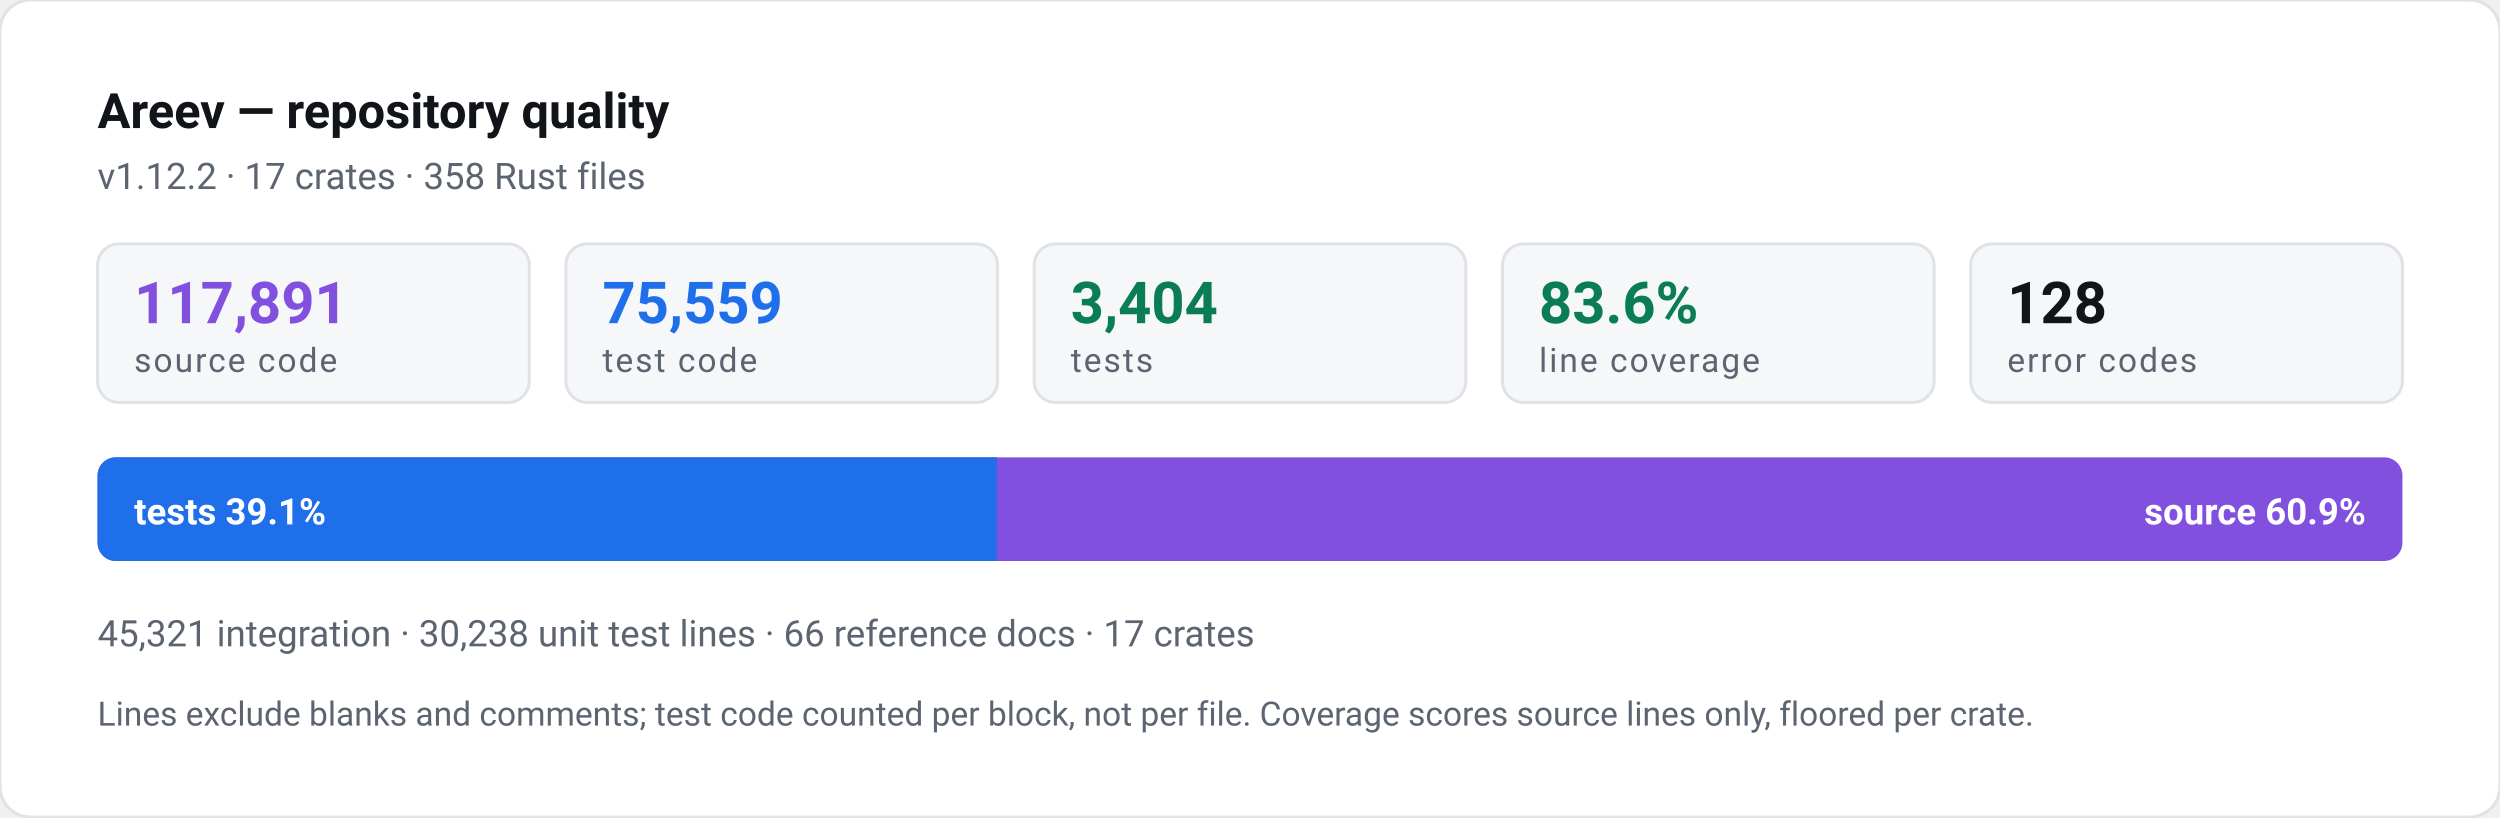
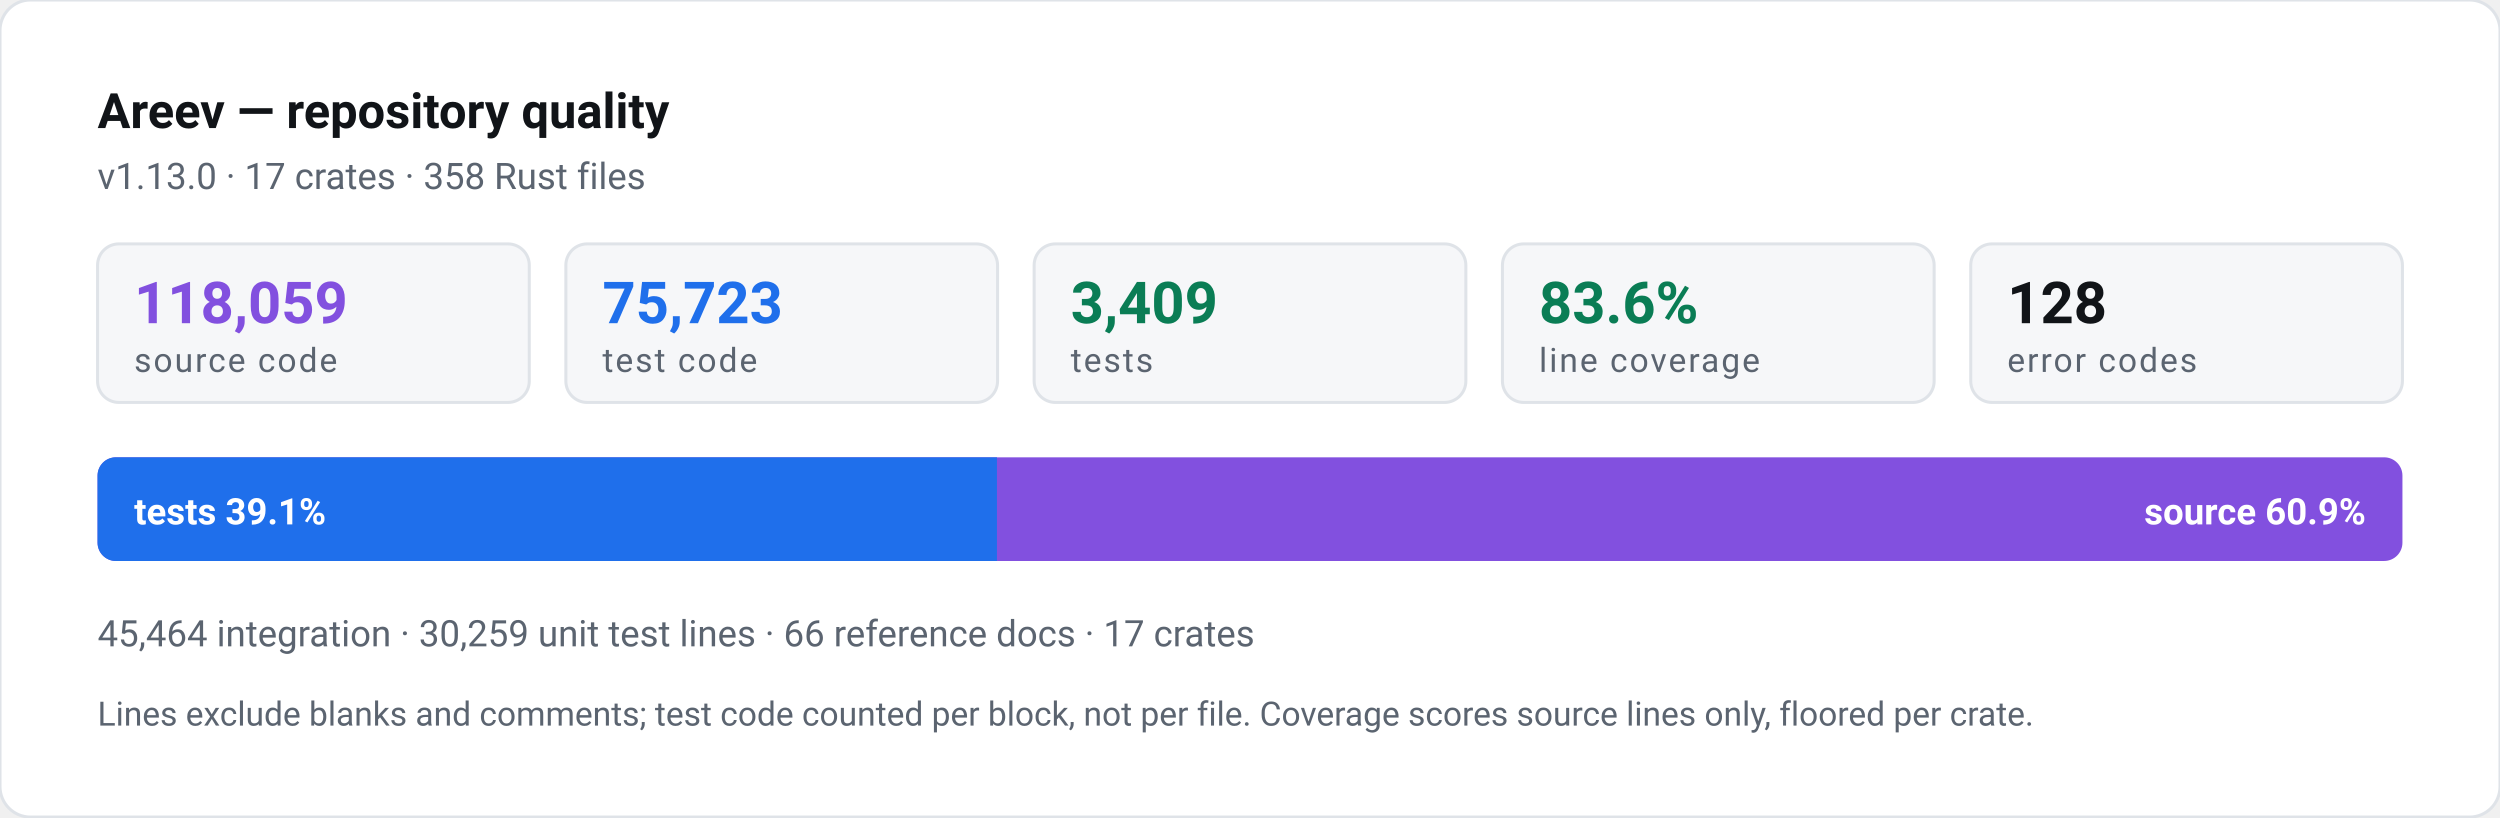
- <svg xmlns="http://www.w3.org/2000/svg" width="820" height="268" viewBox="0 0 820 268" role="img" aria-label="Areev repository quality: 75,559 lines of test code against 117,891 lines of source, 3,404 tests, 83.6% line coverage">
+ <svg xmlns="http://www.w3.org/2000/svg" width="820" height="268" viewBox="0 0 820 268" role="img" aria-label="Areev repository quality: 75,723 lines of test code against 118,059 lines of source, 3,409 tests, 83.6% line coverage">
  <style>text{font-family:ui-sans-serif,-apple-system,"Segoe UI",Roboto,Helvetica,Arial,sans-serif}.n{font-weight:700;font-variant-numeric:tabular-nums}.l{font-size:11px;letter-spacing:.06em;text-transform:uppercase}</style>
  <rect width="820" height="268" rx="10" fill="#ffffff" stroke="#dfe3e8" />
  <text x="32" y="42" class="n" font-size="16" fill="#111418">Areev — repository quality</text>
-   <text x="32" y="62" font-size="12" fill="#5b6470">v1.12.2 · 17 crates · 358 Rust files</text>
+   <text x="32" y="62" font-size="12" fill="#5b6470">v1.13.0 · 17 crates · 358 Rust files</text>
  <rect x="32.0" y="80" width="141.6" height="52" rx="7" fill="#f6f7f9" stroke="#dfe3e8" />
-   <text x="44.0" y="106" class="n" font-size="19" fill="#8250df">117,891</text>
+   <text x="44.0" y="106" class="n" font-size="19" fill="#8250df">118,059</text>
  <text x="44.0" y="122" class="l" fill="#5b6470">source code</text>
  <rect x="185.6" y="80" width="141.6" height="52" rx="7" fill="#f6f7f9" stroke="#dfe3e8" />
-   <text x="197.6" y="106" class="n" font-size="19" fill="#1f6feb">75,559</text>
+   <text x="197.6" y="106" class="n" font-size="19" fill="#1f6feb">75,723</text>
  <text x="197.6" y="122" class="l" fill="#5b6470">test code</text>
  <rect x="339.2" y="80" width="141.6" height="52" rx="7" fill="#f6f7f9" stroke="#dfe3e8" />
-   <text x="351.2" y="106" class="n" font-size="19" fill="#0a7d55">3,404</text>
+   <text x="351.2" y="106" class="n" font-size="19" fill="#0a7d55">3,409</text>
  <text x="351.2" y="122" class="l" fill="#5b6470">tests</text>
  <rect x="492.8" y="80" width="141.6" height="52" rx="7" fill="#f6f7f9" stroke="#dfe3e8" />
  <text x="504.8" y="106" class="n" font-size="19" fill="#0a7d55">83.6%</text>
  <text x="504.8" y="122" class="l" fill="#5b6470">line coverage</text>
  <rect x="646.4" y="80" width="141.6" height="52" rx="7" fill="#f6f7f9" stroke="#dfe3e8" />
  <text x="658.4" y="106" class="n" font-size="19" fill="#111418">128</text>
  <text x="658.4" y="122" class="l" fill="#5b6470">error codes</text>
  <rect x="32" y="150" width="756" height="34" rx="6" fill="#8250df" />
  <path d="M32 156a6 6 0 0 1 6-6h289v34h-289a6 6 0 0 1-6-6z" fill="#1f6feb" />
  <text x="44" y="172" class="n" font-size="12" fill="#ffffff">tests 39.1%</text>
  <text x="776" y="172" class="n" font-size="12" fill="#ffffff" text-anchor="end">source 60.9%</text>
-   <text x="32" y="212" font-size="12" fill="#5b6470">45,321 integration · 30,238 unit test lines · 66 reference docs · 17 crates</text>
+   <text x="32" y="212" font-size="12" fill="#5b6470">45,464 integration · 30,259 unit test lines · 66 reference docs · 17 crates</text>
  <text x="32" y="238" font-size="11" fill="#5b6470">Lines exclude blanks and comments; test code counted per block, not per file. Coverage scores source lines only, floored per crate.</text>
</svg>
